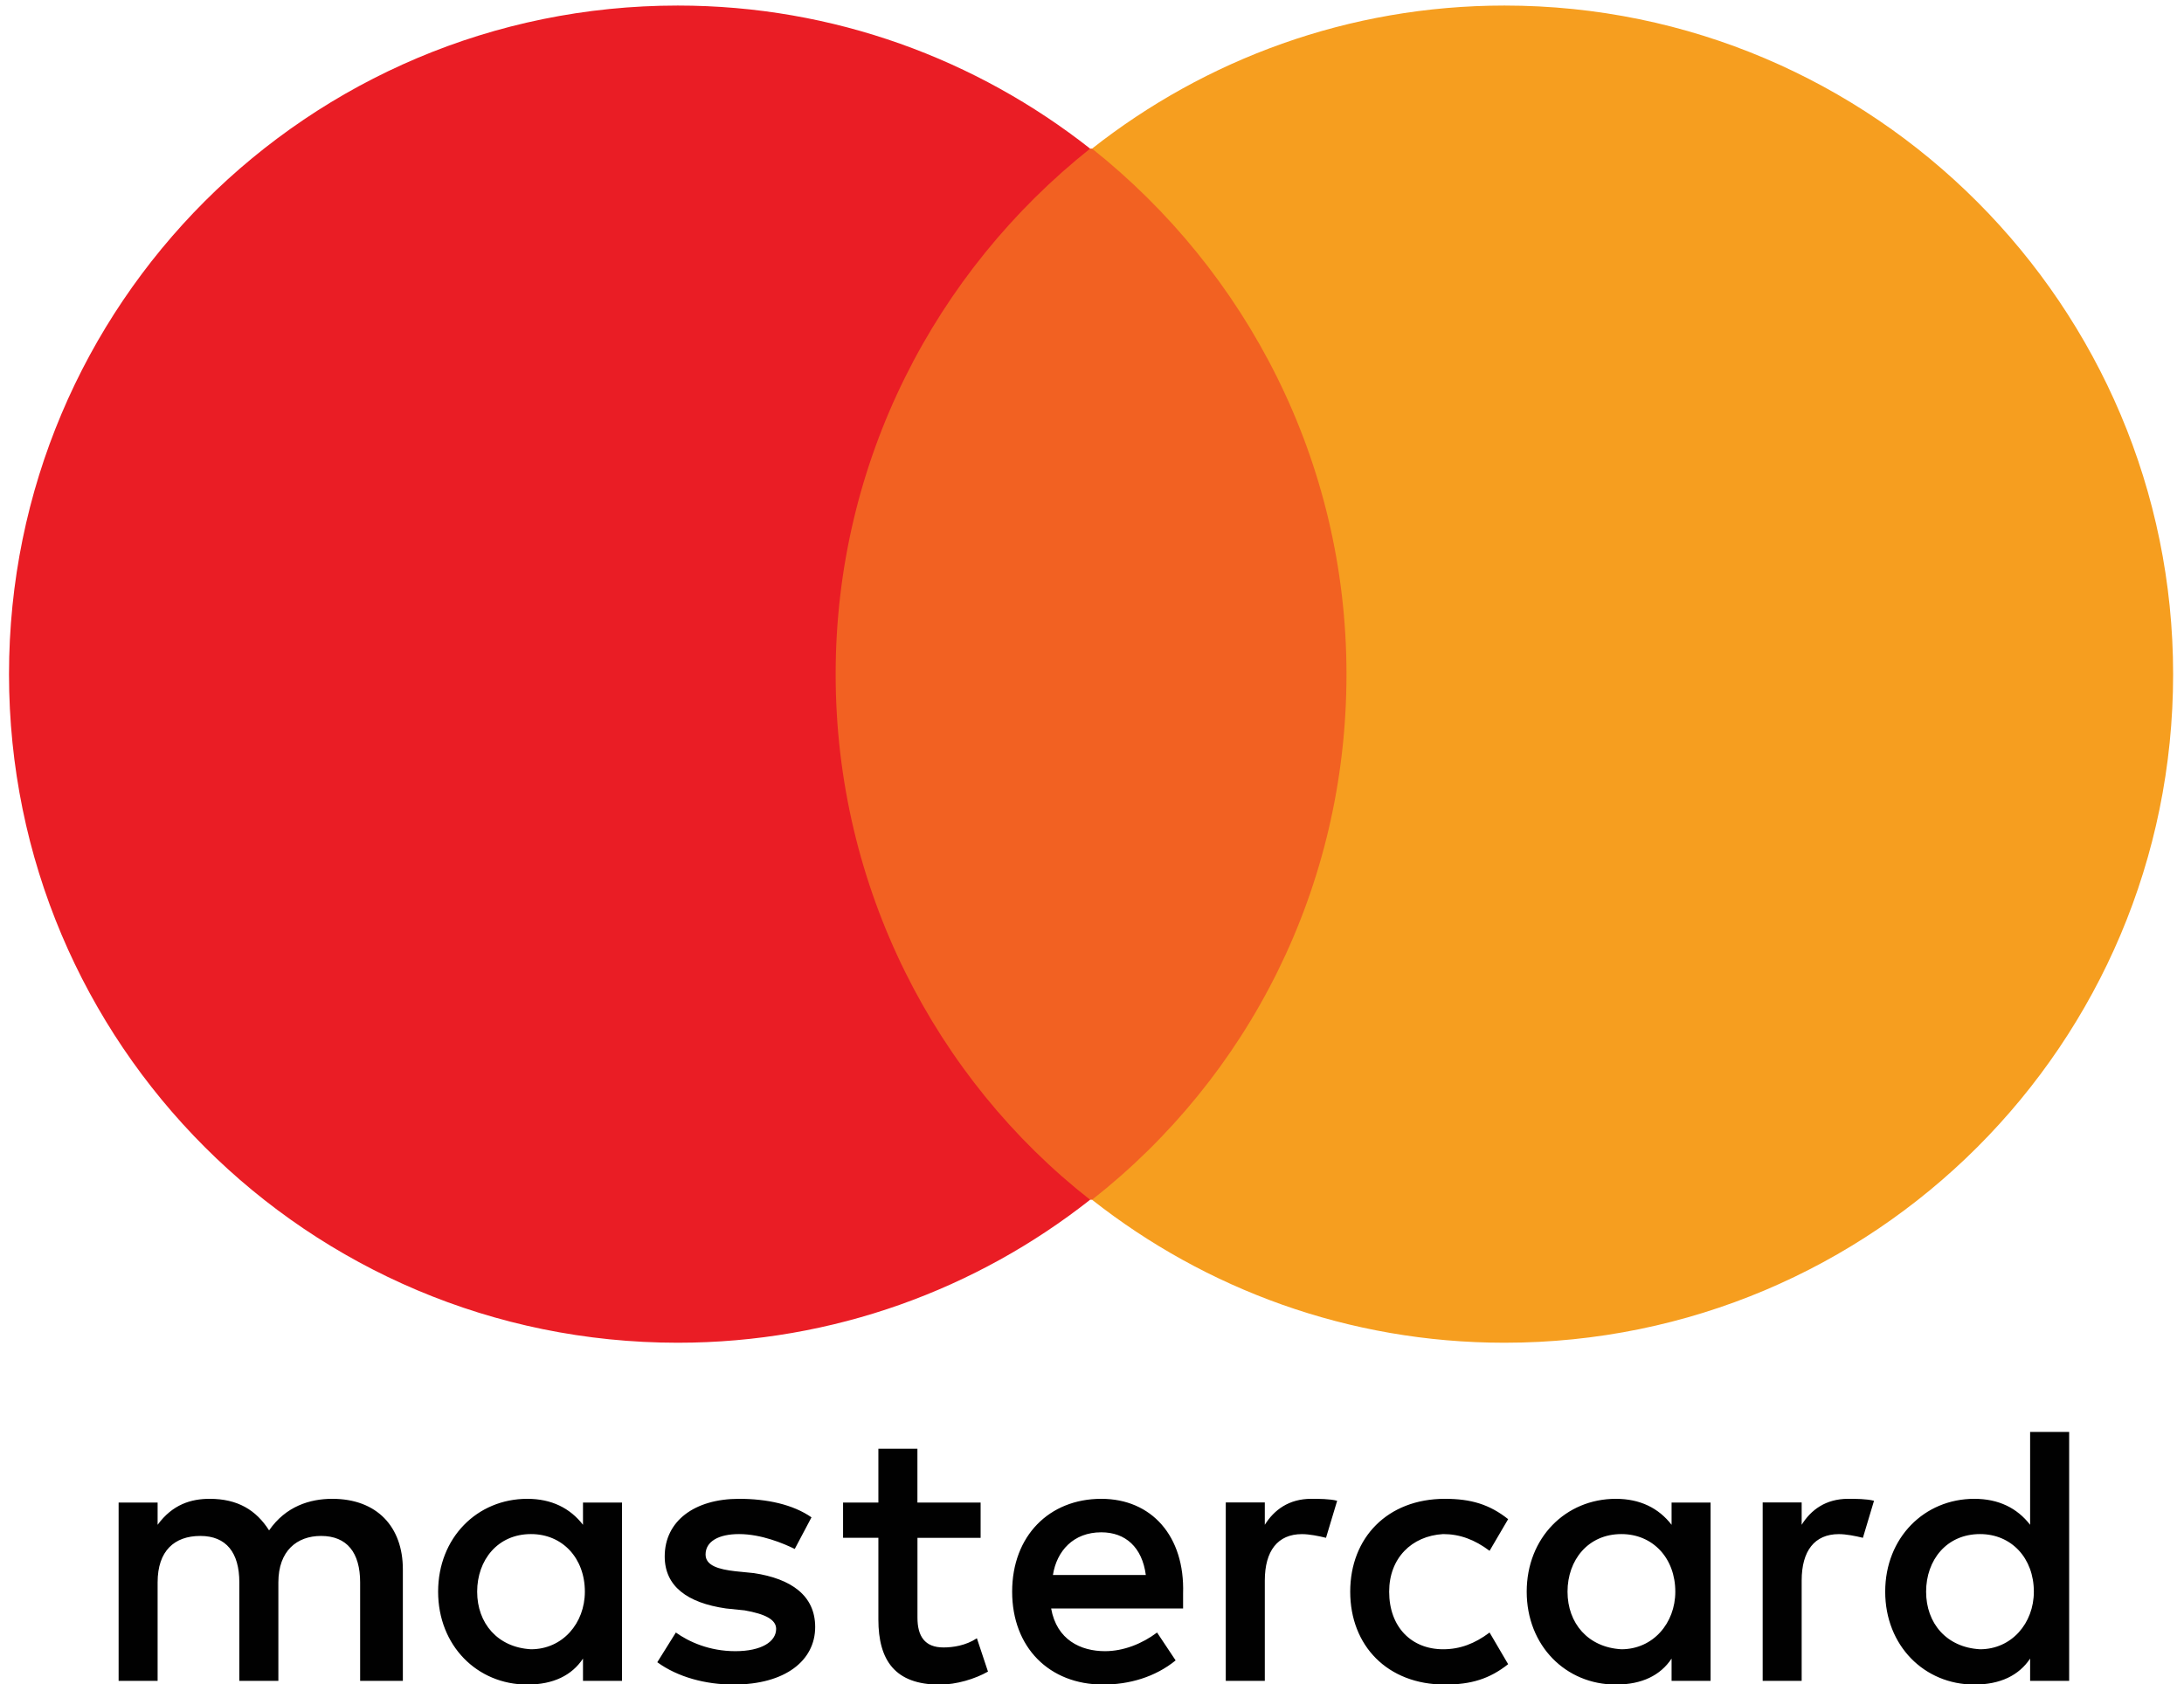
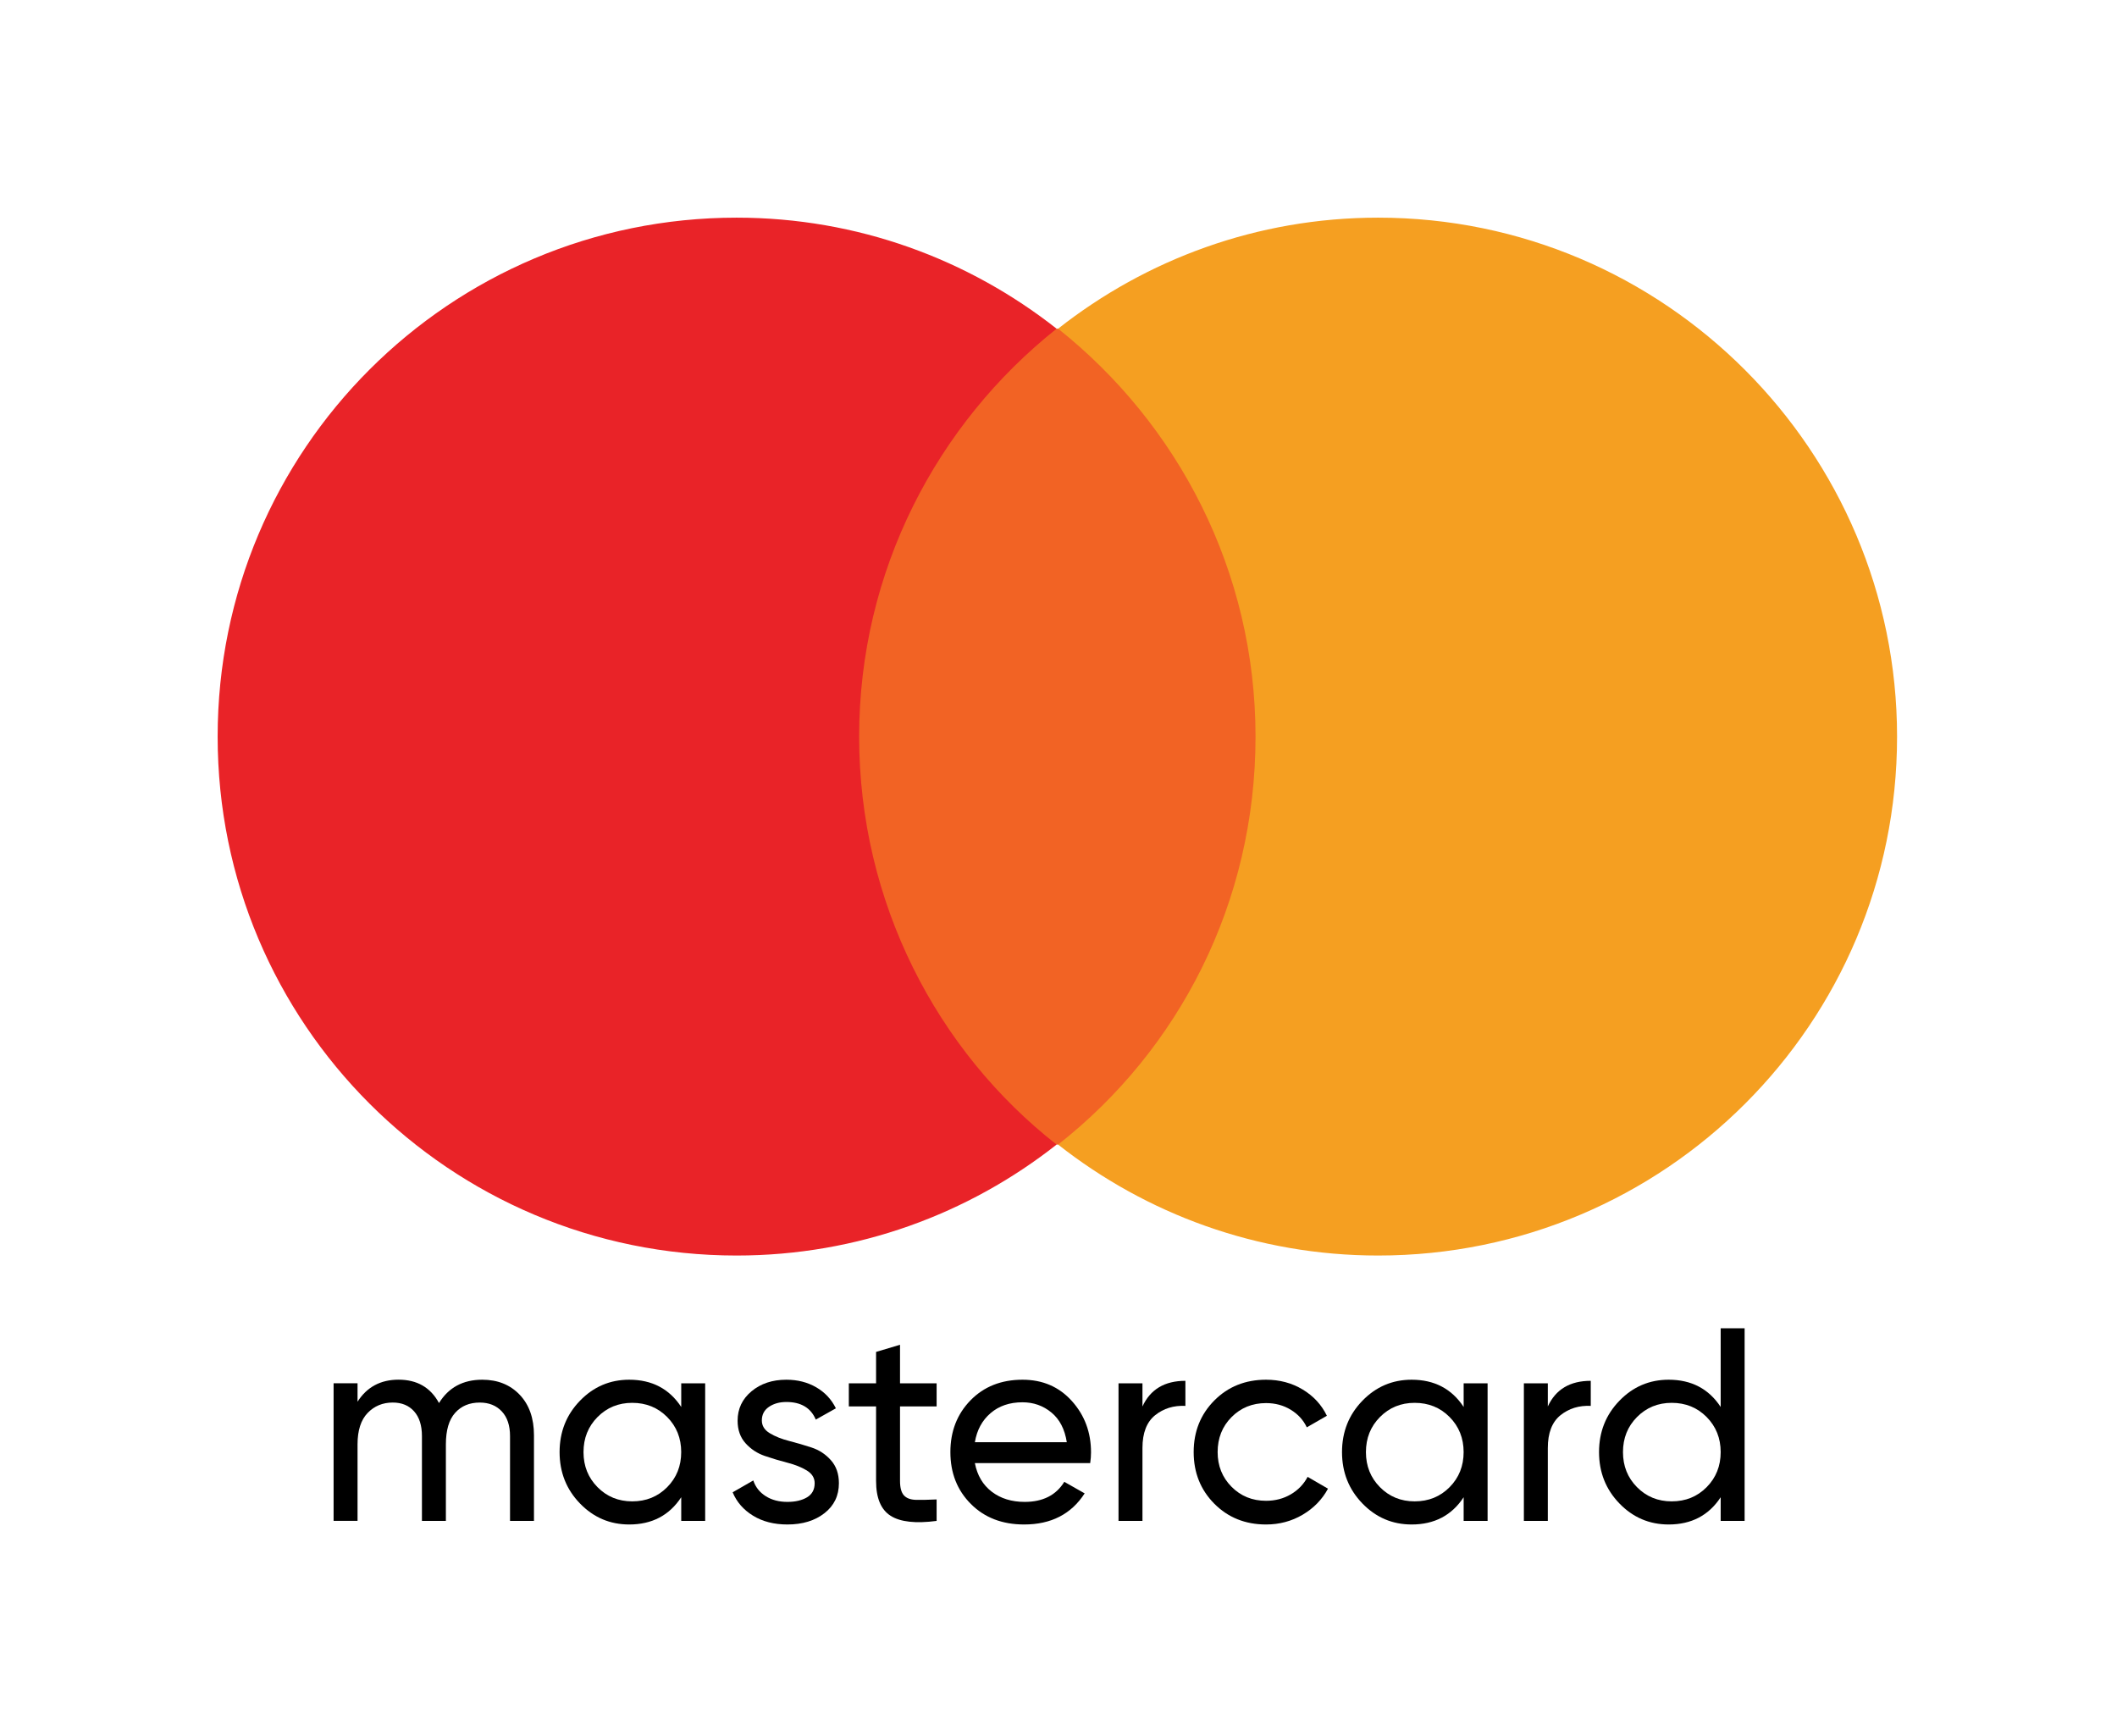
- <svg xmlns="http://www.w3.org/2000/svg" version="1.1" id="Слой_1" x="0px" y="0px" width="48px" height="37px" viewBox="0 0 48 37" enable-background="new 0 0 48 37" xml:space="preserve">
+ <svg xmlns="http://www.w3.org/2000/svg" version="1.1" id="Слой_1" x="0px" y="0px" width="100px" height="81.983px" viewBox="0 0 100 81.983" enable-background="new 0 0 100 81.983" xml:space="preserve">
+   <rect fill="none" width="99.96" height="81.983" />
+   <rect x="39.22" y="15.526" fill="#F26324" width="21.45" height="38.538" />
+   <path fill="#E92328" d="M40.583,34.795c0-7.829,3.676-14.774,9.328-19.269c-4.153-3.269-9.395-5.245-15.116-5.245  c-13.551,0-24.514,10.964-24.514,24.514c0,13.551,10.964,24.51,24.514,24.51c5.723,0,10.966-1.973,15.116-5.241  C44.26,49.64,40.583,42.626,40.583,34.795z" />
+   <path fill="#F59F21" d="M89.611,34.795c0,13.551-10.965,24.51-24.514,24.51c-5.72,0-10.963-1.973-15.116-5.241  c5.719-4.489,9.326-11.438,9.326-19.269c0-7.829-3.673-14.774-9.326-19.269c4.153-3.269,9.399-5.245,15.116-5.245  C78.646,10.281,89.611,21.312,89.611,34.795z" />
  <g>
-     <rect x="-5.967" y="-6.042" fill="none" width="59.934" height="49.156" />
-     <path fill="#010101" d="M8.854,36.948v-2.45c0-0.938-0.571-1.551-1.551-1.551c-0.491,0-1.022,0.163-1.389,0.694   c-0.286-0.45-0.694-0.694-1.306-0.694c-0.409,0-0.816,0.123-1.144,0.571v-0.489H2.607v3.919h0.857v-2.164   c0-0.693,0.368-1.021,0.939-1.021c0.571,0,0.857,0.368,0.857,1.021v2.164h0.858v-2.164c0-0.693,0.408-1.021,0.938-1.021   c0.572,0,0.859,0.368,0.859,1.021v2.164H8.854z M21.551,33.029h-1.388v-1.183h-0.858v1.183h-0.776v0.774h0.776V35.6   c0,0.899,0.368,1.431,1.347,1.431c0.369,0,0.776-0.124,1.062-0.286l-0.244-0.733c-0.246,0.163-0.531,0.202-0.734,0.202   c-0.409,0-0.572-0.244-0.572-0.654v-1.755h1.388V33.029z M28.818,32.947c-0.49,0-0.816,0.244-1.02,0.571v-0.491H26.94v3.921h0.858   v-2.204c0-0.653,0.284-1.021,0.816-1.021c0.161,0,0.365,0.041,0.529,0.081l0.245-0.814C29.227,32.947,28.98,32.947,28.818,32.947z    M17.835,33.354c-0.408-0.284-0.98-0.407-1.592-0.407c-0.98,0-1.634,0.489-1.634,1.267c0,0.651,0.491,1.02,1.347,1.143l0.409,0.042   c0.449,0.079,0.693,0.201,0.693,0.407c0,0.284-0.327,0.49-0.897,0.49c-0.572,0-1.021-0.206-1.307-0.41l-0.408,0.653   c0.449,0.327,1.062,0.491,1.674,0.491c1.143,0,1.796-0.531,1.796-1.265c0-0.694-0.53-1.062-1.347-1.185l-0.408-0.041   c-0.368-0.042-0.654-0.124-0.654-0.368c0-0.286,0.286-0.449,0.736-0.449c0.489,0,0.98,0.207,1.224,0.327L17.835,33.354   L17.835,33.354z M40.618,32.947c-0.492,0-0.818,0.244-1.021,0.571v-0.491h-0.857v3.921h0.857v-2.204   c0-0.653,0.284-1.021,0.817-1.021c0.162,0,0.366,0.041,0.529,0.081l0.244-0.814C41.025,32.947,40.78,32.947,40.618,32.947z    M29.675,34.988c0,1.186,0.817,2.042,2.082,2.042c0.572,0,0.98-0.124,1.389-0.448l-0.408-0.696   c-0.327,0.246-0.652,0.368-1.021,0.368c-0.695,0-1.186-0.488-1.186-1.266c0-0.733,0.49-1.225,1.186-1.266   c0.368,0,0.693,0.122,1.021,0.368l0.408-0.696c-0.408-0.324-0.816-0.447-1.389-0.447C30.492,32.947,29.675,33.804,29.675,34.988   L29.675,34.988z M37.595,34.988v-1.959h-0.857v0.489c-0.284-0.368-0.693-0.571-1.225-0.571c-1.102,0-1.959,0.856-1.959,2.041   c0,1.186,0.857,2.042,1.959,2.042c0.573,0,0.981-0.203,1.225-0.571v0.489h0.857V34.988L37.595,34.988z M34.451,34.988   c0-0.693,0.45-1.266,1.184-1.266c0.694,0,1.185,0.532,1.185,1.266c0,0.693-0.49,1.266-1.185,1.266   C34.901,36.213,34.451,35.682,34.451,34.988z M24.204,32.947c-1.144,0-1.959,0.816-1.959,2.041s0.815,2.042,2,2.042   c0.571,0,1.143-0.164,1.593-0.531l-0.408-0.613c-0.327,0.246-0.736,0.41-1.144,0.41c-0.531,0-1.061-0.246-1.184-0.939h2.9v-0.328   C26.042,33.764,25.307,32.947,24.204,32.947L24.204,32.947z M24.204,33.683c0.531,0,0.898,0.327,0.979,0.939h-2.042   C23.225,34.091,23.592,33.683,24.204,33.683z M45.476,34.988v-3.512h-0.858v2.042c-0.285-0.368-0.692-0.571-1.226-0.571   c-1.1,0-1.959,0.856-1.959,2.041c0,1.186,0.859,2.042,1.959,2.042c0.571,0,0.981-0.203,1.226-0.571v0.489h0.858V34.988   L45.476,34.988z M42.332,34.988c0-0.693,0.448-1.266,1.185-1.266c0.693,0,1.183,0.532,1.183,1.266c0,0.693-0.489,1.266-1.183,1.266   C42.78,36.213,42.332,35.682,42.332,34.988z M13.671,34.988v-1.959h-0.858v0.489c-0.285-0.368-0.693-0.571-1.224-0.571   c-1.102,0-1.96,0.856-1.96,2.041c0,1.186,0.858,2.042,1.96,2.042c0.572,0,0.98-0.203,1.224-0.571v0.489h0.858V34.988L13.671,34.988   z M10.487,34.988c0-0.693,0.449-1.266,1.183-1.266c0.695,0,1.184,0.532,1.184,1.266c0,0.693-0.489,1.266-1.184,1.266   C10.936,36.213,10.487,35.682,10.487,34.988z" />
-     <rect x="17.549" y="3.267" fill="#F26122" width="12.86" height="23.106" />
-     <path fill="#EA1D25" d="M18.366,14.82c0-4.694,2.205-8.858,5.593-11.553c-2.49-1.96-5.633-3.145-9.063-3.145   c-8.125,0-14.698,6.574-14.698,14.698c0,8.125,6.574,14.696,14.698,14.696c3.431,0,6.574-1.183,9.063-3.143   C20.571,23.721,18.366,19.515,18.366,14.82z" />
-     <path fill="#F69E1F" d="M47.761,14.82c0,8.125-6.573,14.696-14.696,14.696c-3.43,0-6.574-1.183-9.064-3.143   c3.428-2.692,5.592-6.858,5.592-11.553c0-4.694-2.203-8.858-5.592-11.553c2.49-1.96,5.635-3.145,9.064-3.145   C41.188,0.122,47.761,6.736,47.761,14.82z" />
+     <path d="M22.779,65.171c0.728,0,1.317,0.236,1.768,0.708c0.451,0.473,0.676,1.112,0.676,1.918v4.043h-1.131v-4.004   c0-0.503-0.13-0.893-0.39-1.17c-0.26-0.277-0.606-0.416-1.04-0.416c-0.486,0-0.874,0.162-1.164,0.487   c-0.291,0.325-0.436,0.821-0.436,1.488v3.614h-1.131v-4.004c0-0.503-0.123-0.893-0.37-1.17s-0.583-0.416-1.008-0.416   c-0.477,0-0.873,0.165-1.189,0.494s-0.475,0.823-0.475,1.481v3.614h-1.131v-6.5h1.131v0.871c0.442-0.693,1.088-1.04,1.937-1.04   c0.875,0,1.513,0.368,1.911,1.104C21.189,65.539,21.869,65.171,22.779,65.171z" />
+     <path d="M32.179,65.34h1.131v6.5h-1.131v-1.118c-0.563,0.858-1.383,1.287-2.457,1.287c-0.91,0-1.686-0.331-2.327-0.994   c-0.642-0.663-0.962-1.472-0.962-2.425s0.32-1.762,0.962-2.425c0.641-0.663,1.417-0.994,2.327-0.994   c1.074,0,1.894,0.429,2.457,1.287V65.34z M29.864,70.917c0.659,0,1.209-0.224,1.651-0.67c0.442-0.446,0.663-0.998,0.663-1.657   c0-0.658-0.221-1.211-0.663-1.657c-0.442-0.446-0.993-0.67-1.651-0.67c-0.65,0-1.196,0.224-1.638,0.67s-0.663,0.999-0.663,1.657   c0,0.659,0.221,1.211,0.663,1.657S29.214,70.917,29.864,70.917z" />
+     <path d="M35.987,67.095c0,0.252,0.125,0.453,0.377,0.604c0.251,0.152,0.555,0.273,0.91,0.364c0.355,0.091,0.71,0.195,1.066,0.312   c0.355,0.117,0.659,0.316,0.91,0.599c0.251,0.281,0.377,0.644,0.377,1.085c0,0.59-0.228,1.062-0.683,1.417   s-1.038,0.533-1.749,0.533c-0.633,0-1.174-0.139-1.625-0.416s-0.771-0.646-0.962-1.104l0.975-0.56   c0.104,0.313,0.299,0.56,0.585,0.741c0.286,0.182,0.628,0.272,1.027,0.272c0.373,0,0.68-0.071,0.923-0.214   c0.243-0.144,0.364-0.366,0.364-0.67c0-0.251-0.126-0.452-0.377-0.604c-0.251-0.151-0.555-0.272-0.91-0.363   c-0.355-0.092-0.711-0.197-1.066-0.319c-0.355-0.121-0.659-0.32-0.91-0.598s-0.377-0.633-0.377-1.066   c0-0.563,0.219-1.026,0.657-1.391c0.438-0.364,0.985-0.546,1.645-0.546c0.528,0,0.999,0.119,1.41,0.357s0.722,0.57,0.93,0.994   l-0.949,0.533c-0.234-0.555-0.698-0.832-1.391-0.832c-0.321,0-0.594,0.076-0.819,0.228C36.1,66.604,35.987,66.817,35.987,67.095z" />
+     <path d="M44.243,66.432h-1.729v3.523c0,0.32,0.063,0.548,0.188,0.683c0.125,0.134,0.318,0.203,0.579,0.208   c0.26,0.004,0.581-0.002,0.962-0.02v1.014c-0.988,0.13-1.712,0.05-2.171-0.24c-0.459-0.291-0.689-0.839-0.689-1.645v-3.523h-1.287   V65.34h1.287v-1.482l1.131-0.338v1.82h1.729V66.432z" />
+     <path d="M46.049,69.109c0.113,0.581,0.379,1.032,0.8,1.353c0.42,0.32,0.938,0.48,1.553,0.48c0.858,0,1.482-0.315,1.872-0.948   l0.962,0.546c-0.633,0.979-1.586,1.469-2.86,1.469c-1.031,0-1.87-0.322-2.515-0.969c-0.646-0.646-0.968-1.462-0.968-2.45   c0-0.979,0.316-1.794,0.949-2.444c0.633-0.649,1.452-0.975,2.458-0.975c0.953,0,1.73,0.336,2.333,1.008   c0.603,0.671,0.903,1.479,0.903,2.424c0,0.165-0.013,0.334-0.039,0.507H46.049z M48.299,66.237c-0.607,0-1.11,0.171-1.508,0.513   c-0.399,0.343-0.646,0.8-0.741,1.372h4.342c-0.096-0.615-0.338-1.083-0.729-1.404C49.273,66.397,48.818,66.237,48.299,66.237z" />
+     <path d="M53.967,66.432c0.372-0.806,1.048-1.209,2.027-1.209v1.184c-0.555-0.026-1.031,0.121-1.43,0.441   c-0.398,0.321-0.598,0.837-0.598,1.547v3.445h-1.131v-6.5h1.131V66.432z" />
+     <path d="M59.804,72.009c-0.979,0-1.794-0.327-2.444-0.981c-0.649-0.654-0.975-1.467-0.975-2.438s0.325-1.783,0.975-2.438   c0.65-0.654,1.465-0.981,2.444-0.981c0.642,0,1.218,0.154,1.729,0.462c0.512,0.308,0.893,0.721,1.145,1.241l-0.949,0.546   c-0.165-0.347-0.418-0.624-0.761-0.832c-0.342-0.208-0.729-0.313-1.163-0.313c-0.65,0-1.194,0.222-1.632,0.663   c-0.438,0.442-0.656,0.993-0.656,1.651c0,0.65,0.219,1.196,0.656,1.638c0.438,0.442,0.981,0.663,1.632,0.663   c0.434,0,0.823-0.102,1.17-0.306c0.347-0.203,0.611-0.479,0.793-0.825l0.962,0.559c-0.277,0.512-0.676,0.922-1.196,1.229   C61.013,71.854,60.437,72.009,59.804,72.009z" />
+     <path d="M69.138,65.34h1.131v6.5h-1.131v-1.118c-0.563,0.858-1.383,1.287-2.457,1.287c-0.91,0-1.686-0.331-2.327-0.994   s-0.962-1.472-0.962-2.425s0.32-1.762,0.962-2.425s1.417-0.994,2.327-0.994c1.074,0,1.894,0.429,2.457,1.287V65.34z M66.823,70.917   c0.659,0,1.209-0.224,1.651-0.67c0.441-0.446,0.663-0.998,0.663-1.657c0-0.658-0.222-1.211-0.663-1.657   c-0.442-0.446-0.992-0.67-1.651-0.67c-0.649,0-1.195,0.224-1.638,0.67s-0.663,0.999-0.663,1.657c0,0.659,0.221,1.211,0.663,1.657   S66.174,70.917,66.823,70.917z" />
+     <path d="M73.115,66.432c0.372-0.806,1.048-1.209,2.027-1.209v1.184c-0.555-0.026-1.031,0.121-1.43,0.441   c-0.398,0.321-0.598,0.837-0.598,1.547v3.445h-1.131v-6.5h1.131V66.432z" />
+     <path d="M81.279,62.74h1.131v9.1h-1.131v-1.118c-0.563,0.858-1.383,1.287-2.457,1.287c-0.91,0-1.686-0.331-2.327-0.994   s-0.962-1.472-0.962-2.425s0.32-1.762,0.962-2.425s1.417-0.994,2.327-0.994c1.074,0,1.894,0.429,2.457,1.287V62.74z M78.965,70.917   c0.659,0,1.209-0.224,1.651-0.67c0.441-0.446,0.663-0.998,0.663-1.657c0-0.658-0.222-1.211-0.663-1.657   c-0.442-0.446-0.992-0.67-1.651-0.67c-0.649,0-1.195,0.224-1.638,0.67s-0.663,0.999-0.663,1.657c0,0.659,0.221,1.211,0.663,1.657   S78.315,70.917,78.965,70.917z" />
  </g>
</svg>
